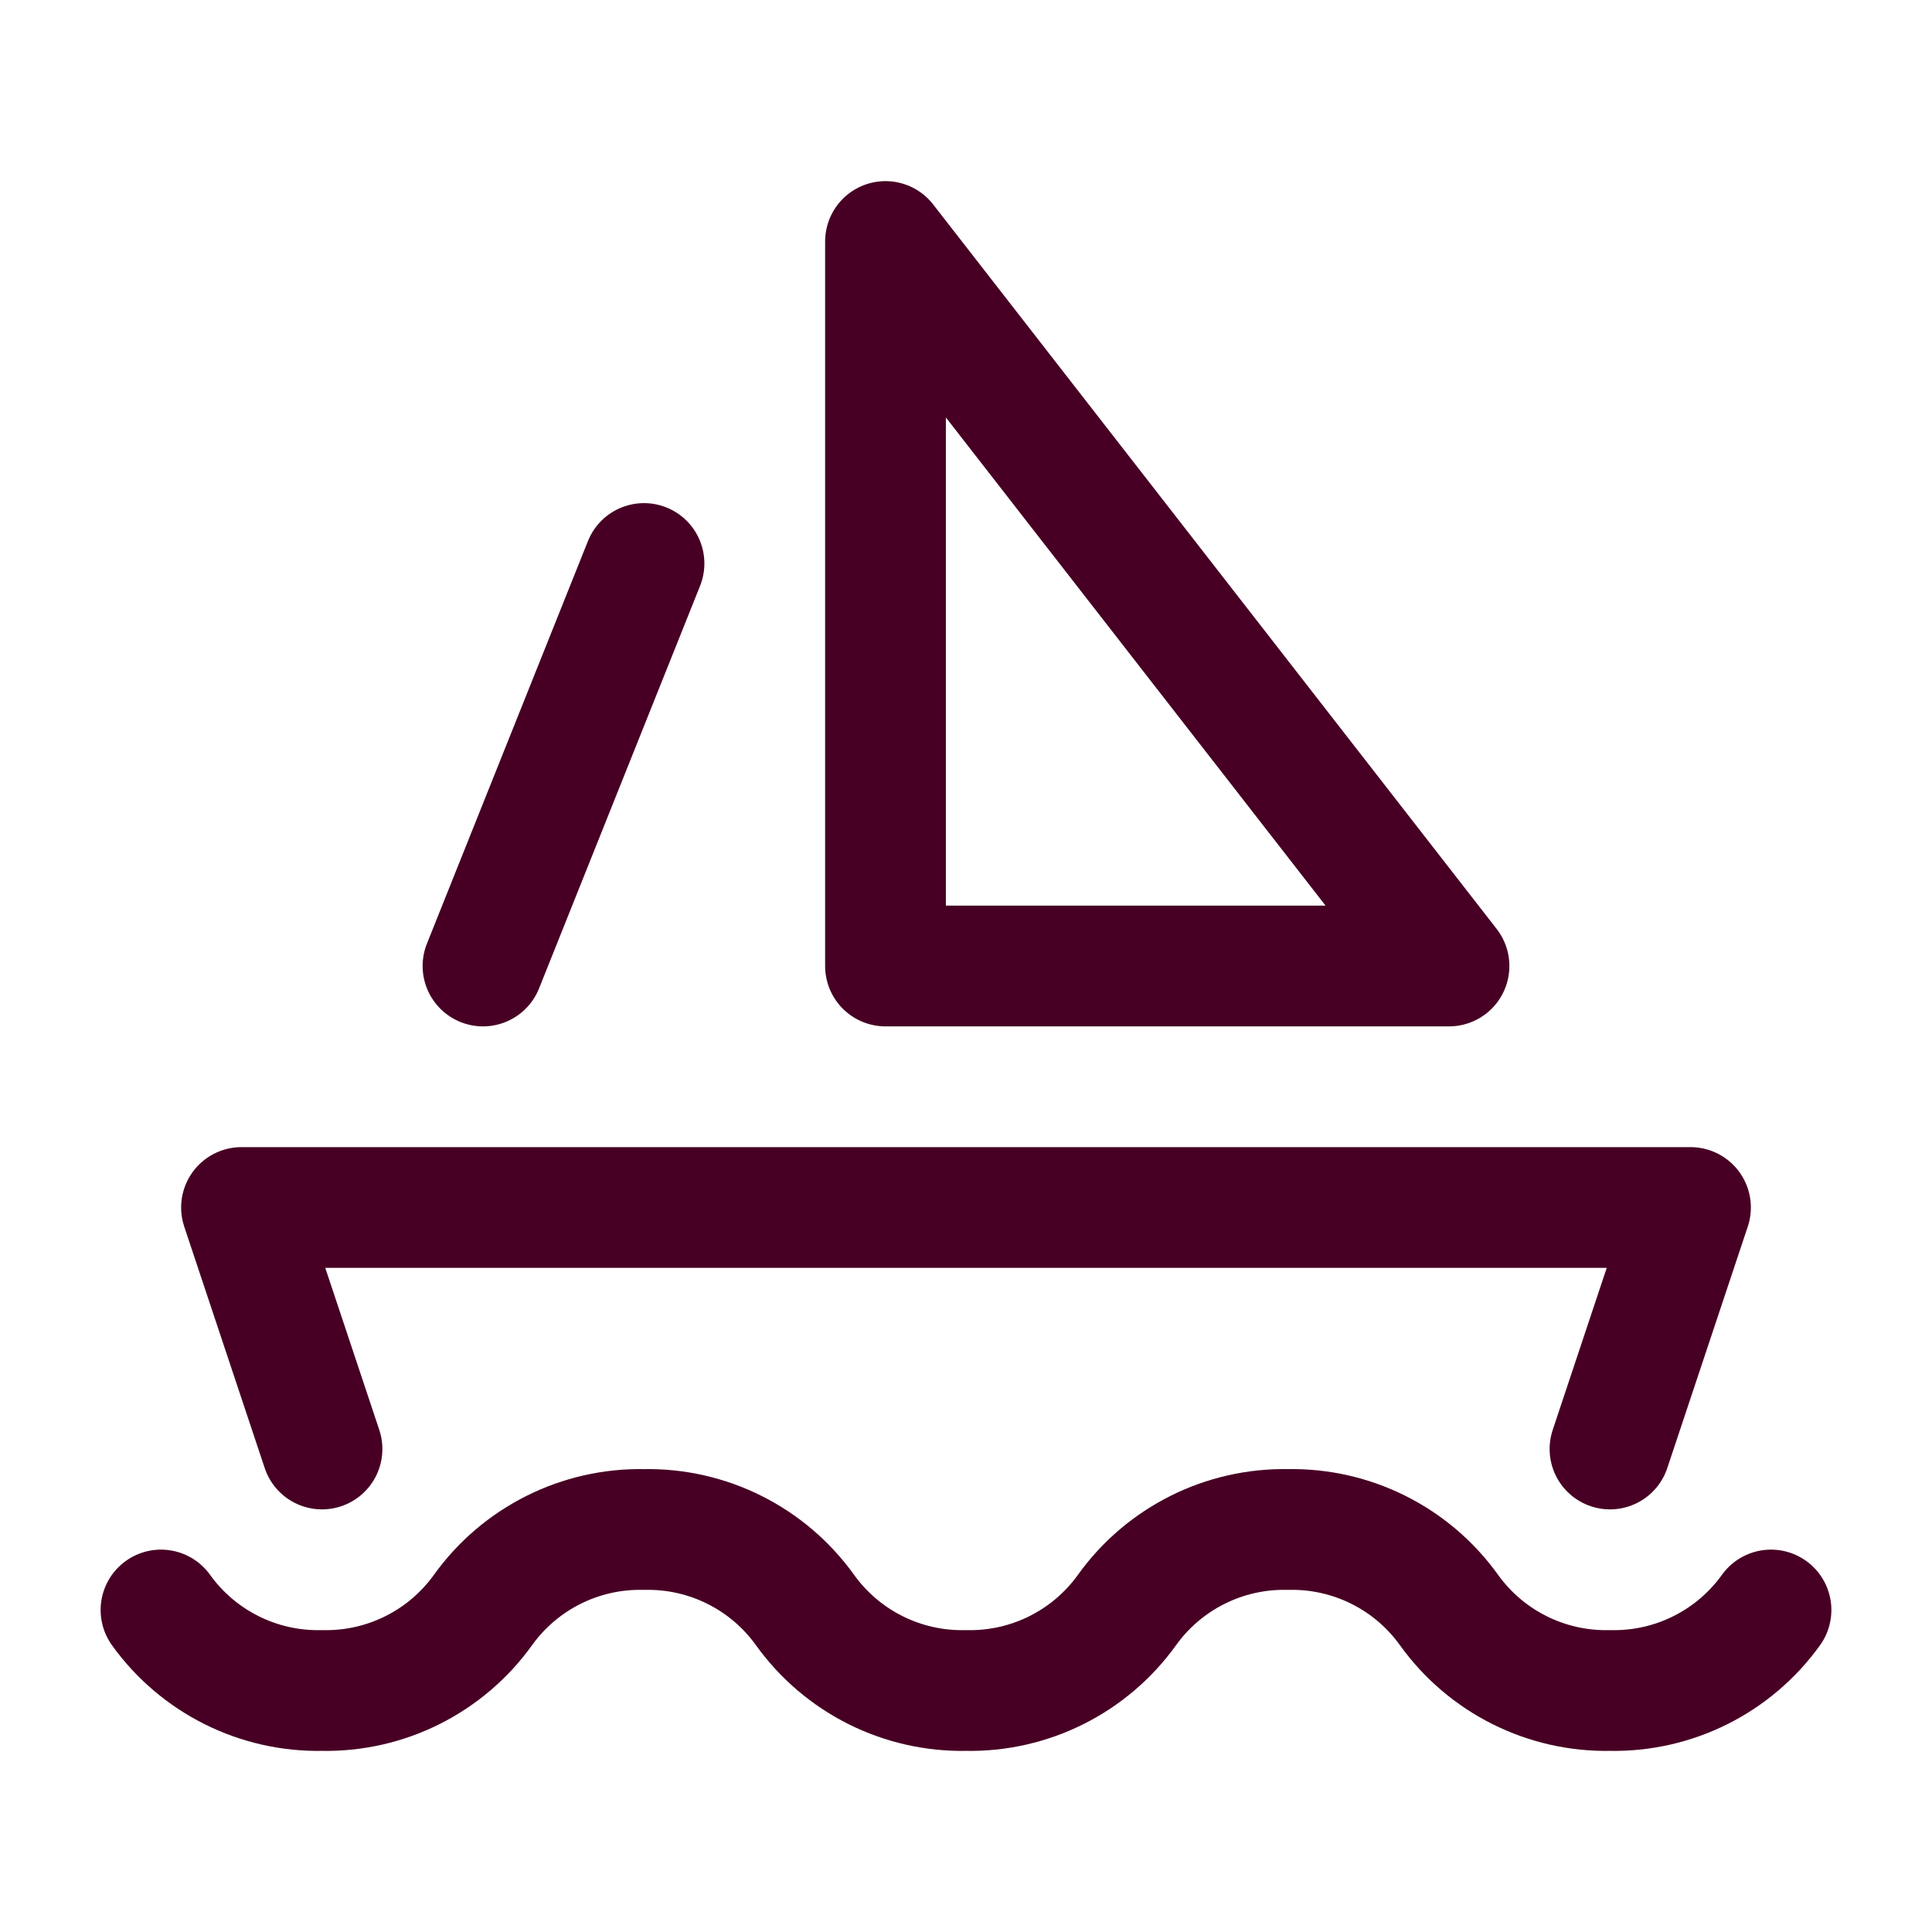
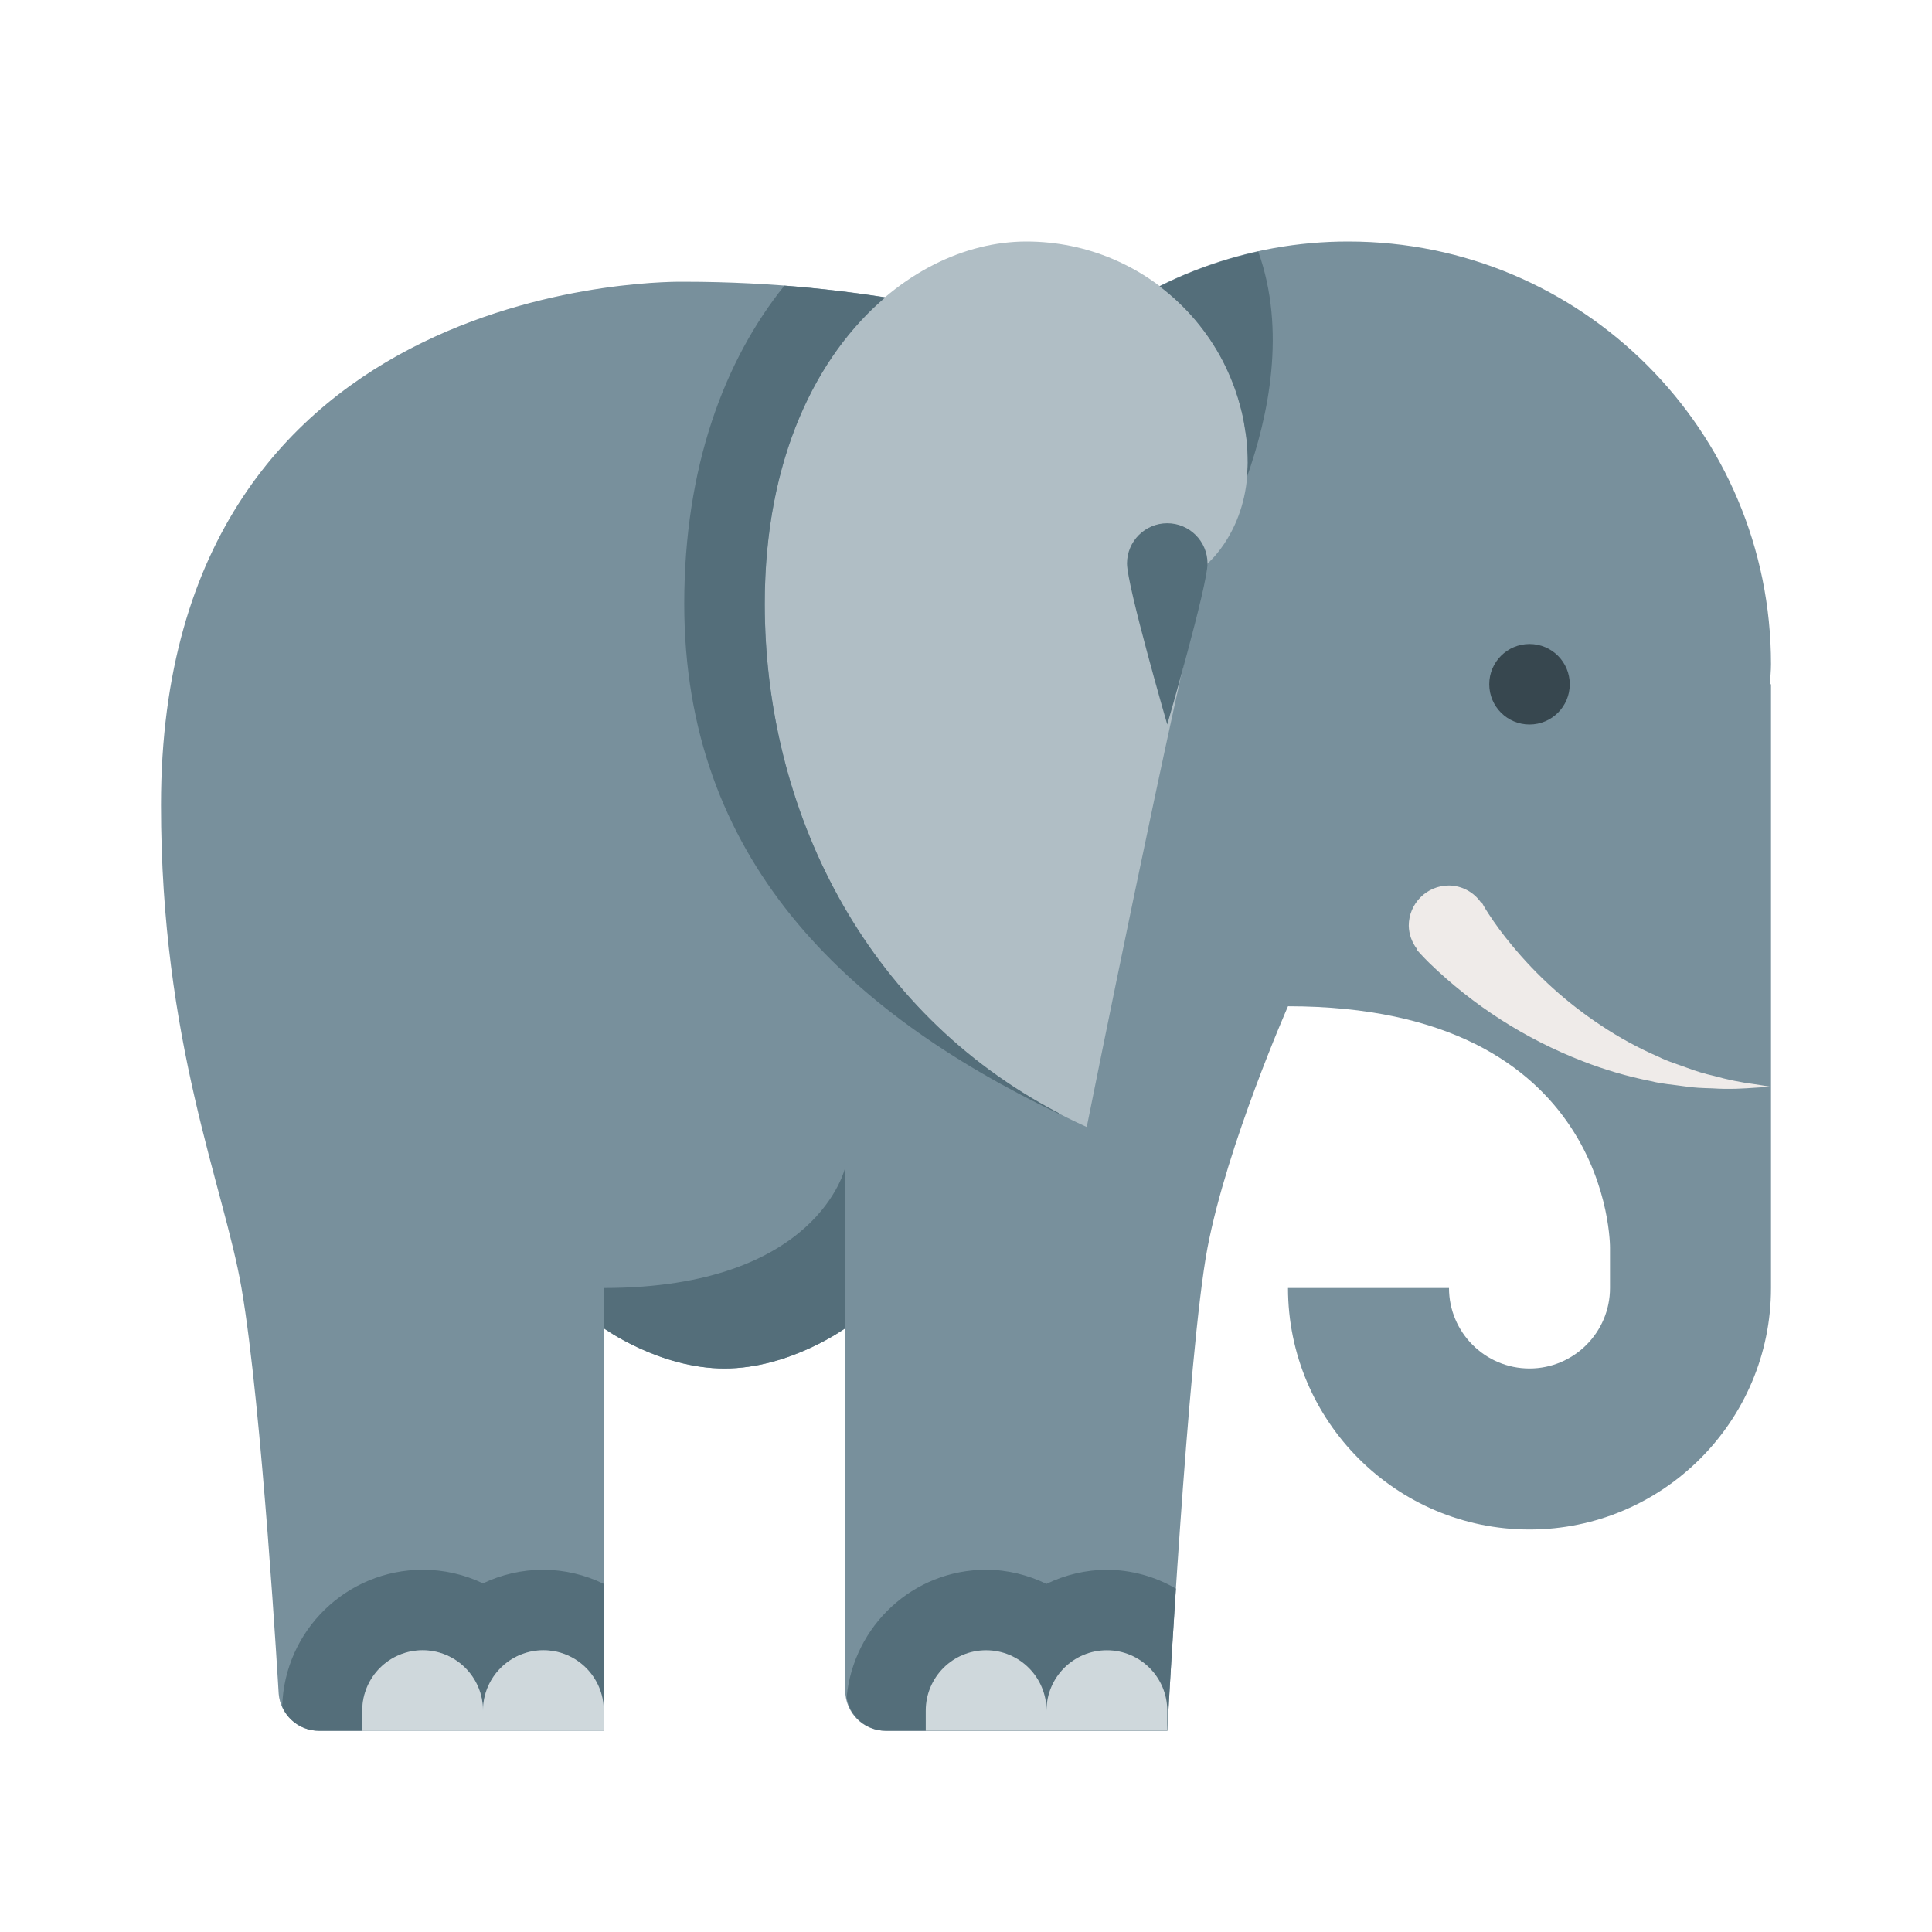
- <svg xmlns="http://www.w3.org/2000/svg" class="icon icon-tabler icon-tabler-sailboat" width="28" height="28" viewBox="0 0 24 24" stroke-width="1.5" stroke="#470024" fill="none" stroke-linecap="round" stroke-linejoin="round">
-   <path stroke="none" d="M0 0h24v24H0z" fill="none" />
-   <path d="M2 20a2.4 2.4 0 0 0 2 1a2.4 2.4 0 0 0 2 -1a2.4 2.4 0 0 1 2 -1a2.4 2.4 0 0 1 2 1a2.4 2.4 0 0 0 2 1a2.4 2.4 0 0 0 2 -1a2.4 2.4 0 0 1 2 -1a2.4 2.4 0 0 1 2 1a2.4 2.4 0 0 0 2 1a2.4 2.4 0 0 0 2 -1" />
-   <path d="M4 18l-1 -3h18l-1 3" />
-   <path d="M11 12h7l-7 -9v9" />
-   <line x1="8" y1="7" x2="6" y2="12" />
+ <svg xmlns="http://www.w3.org/2000/svg" t="1678723195197" class="icon" viewBox="0 0 1024 1024" version="1.1" p-id="3413" width="200" height="200">
+   <path d="M938.667 352C938.667 228.288 838.379 128 714.667 128a222.933 222.933 0 0 0-145.152 53.568C531.712 168.939 457.792 149.333 362.667 149.333c0 0-277.333-6.656-277.333 277.333 0 126.315 33.259 201.557 42.667 256 10.88 62.955 19.712 215.104 19.712 215.104A21.333 21.333 0 0 0 168.96 917.333H320V704s29.44 21.333 64 21.333 64-21.333 64-21.333v192a21.333 21.333 0 0 0 21.333 21.333h149.333s10.923-201.344 21.333-256c10.411-54.656 42.667-128 42.667-128 172.011 0 170.667 128 170.667 128v21.333c0 23.531-19.136 42.667-42.667 42.667s-42.667-19.136-42.667-42.667h-85.333c0 70.592 57.408 128 128 128s128-57.408 128-128V362.667h-0.64c0.277-3.52 0.64-6.997 0.64-10.667z" fill="#78909C" p-id="3414" />
+   <path d="M810.667 362.667m-21.333 0a21.333 21.333 0 1 0 42.667 0 21.333 21.333 0 1 0-42.667 0Z" fill="#37474F" p-id="3415" />
+   <path d="M405.333 320c0 113.707 57.365 226.347 170.667 277.333 0 0 45.845-228.8 64-298.667 0 0 21.333-17.685 21.333-53.333C661.333 180.523 608.811 128 544 128S405.333 193.685 405.333 320z" fill="#B0BEC5" p-id="3416" />
+   <path d="M930.219 574.677a153.6 153.6 0 0 1-21.803-4.437 104.853 104.853 0 0 1-14.101-4.224c-4.885-1.877-10.133-3.285-15.189-5.867a194.197 194.197 0 0 1-30.677-16.725 214.059 214.059 0 0 1-47.403-42.752 174.507 174.507 0 0 1-12.139-16.427c-2.688-4.117-3.349-5.696-3.648-6.08l-0.299 0.213A20.928 20.928 0 0 0 768 469.333a21.333 21.333 0 0 0-21.333 21.333 20.907 20.907 0 0 0 4.352 12.288l-0.299 0.213 1.813 2.005c0.256 0.277 0.491 0.576 0.768 0.832 1.152 1.237 2.56 2.731 4.267 4.395a242.603 242.603 0 0 0 81.173 52.011 212.992 212.992 0 0 0 36.373 10.624c5.803 1.493 11.669 1.835 17.045 2.645 5.376 0.875 10.539 1.024 15.275 1.152 9.429 0.64 17.259 0.064 22.699-0.32L938.667 576l-8.448-1.323z" fill="#EFEBE9" p-id="3417" />
+   <path d="M618.667 917.333h-149.333a21.056 21.056 0 0 1-20.608-17.771C452.352 861.76 483.925 832 522.667 832c11.499 0 22.272 2.837 32 7.488A73.899 73.899 0 0 1 586.667 832a73.813 73.813 0 0 1 36.587 9.984C620.459 884.523 618.667 917.333 618.667 917.333z m-426.667-10.667a32 32 0 0 1 64 0 32 32 0 0 1 64 0v-67.179A73.899 73.899 0 0 0 288 832c-11.435 0-22.293 2.581-32 7.211A74.155 74.155 0 0 0 224 832a74.624 74.624 0 0 0-74.432 72.427 21.141 21.141 0 0 0 19.392 12.907H192v-10.667z m369.152-316.736C457.771 536.043 405.333 428.587 405.333 320c0-77.163 27.627-131.584 63.851-162.347a692.843 692.843 0 0 0-53.44-6.251C384.021 190.869 362.667 247.36 362.667 320c0 134.827 85.056 215.936 198.443 270.315l0.043-0.384zM320 682.667v21.333s29.44 21.333 64 21.333 64-21.333 64-21.333v-85.333s-14.165 64-128 64z m298.667-405.333c-11.776 0-21.333 9.557-21.333 21.333s21.333 85.333 21.333 85.333 21.333-73.557 21.333-85.333-9.557-21.333-21.333-21.333z m29.611-85.632l0.939 1.941a120.277 120.277 0 0 1 5.419 12.843c1.003 2.837 1.877 5.739 2.667 8.683 0.363 1.344 0.725 2.688 1.045 4.053 0.683 2.965 1.195 5.995 1.643 9.045 0.192 1.301 0.448 2.56 0.597 3.883 0.448 4.309 0.747 8.704 0.747 13.184 0 2.816-0.341 5.312-0.576 7.893 11.627-32.683 21.077-78.101 6.144-119.893a222.507 222.507 0 0 0-52.288 18.453h0.021a117.888 117.888 0 0 1 33.643 39.915z" fill="#546E7A" p-id="3418" />
+   <path d="M192 906.667a32 32 0 0 1 64 0v10.667H192v-10.667z m64 10.667h64v-10.667a32 32 0 0 0-64 0v10.667z m234.667 0h64v-10.667a32 32 0 0 0-64 0v10.667z m64 0h64v-10.667a32 32 0 0 0-64 0v10.667z" fill="#CFD8DC" p-id="3419" />
</svg>
